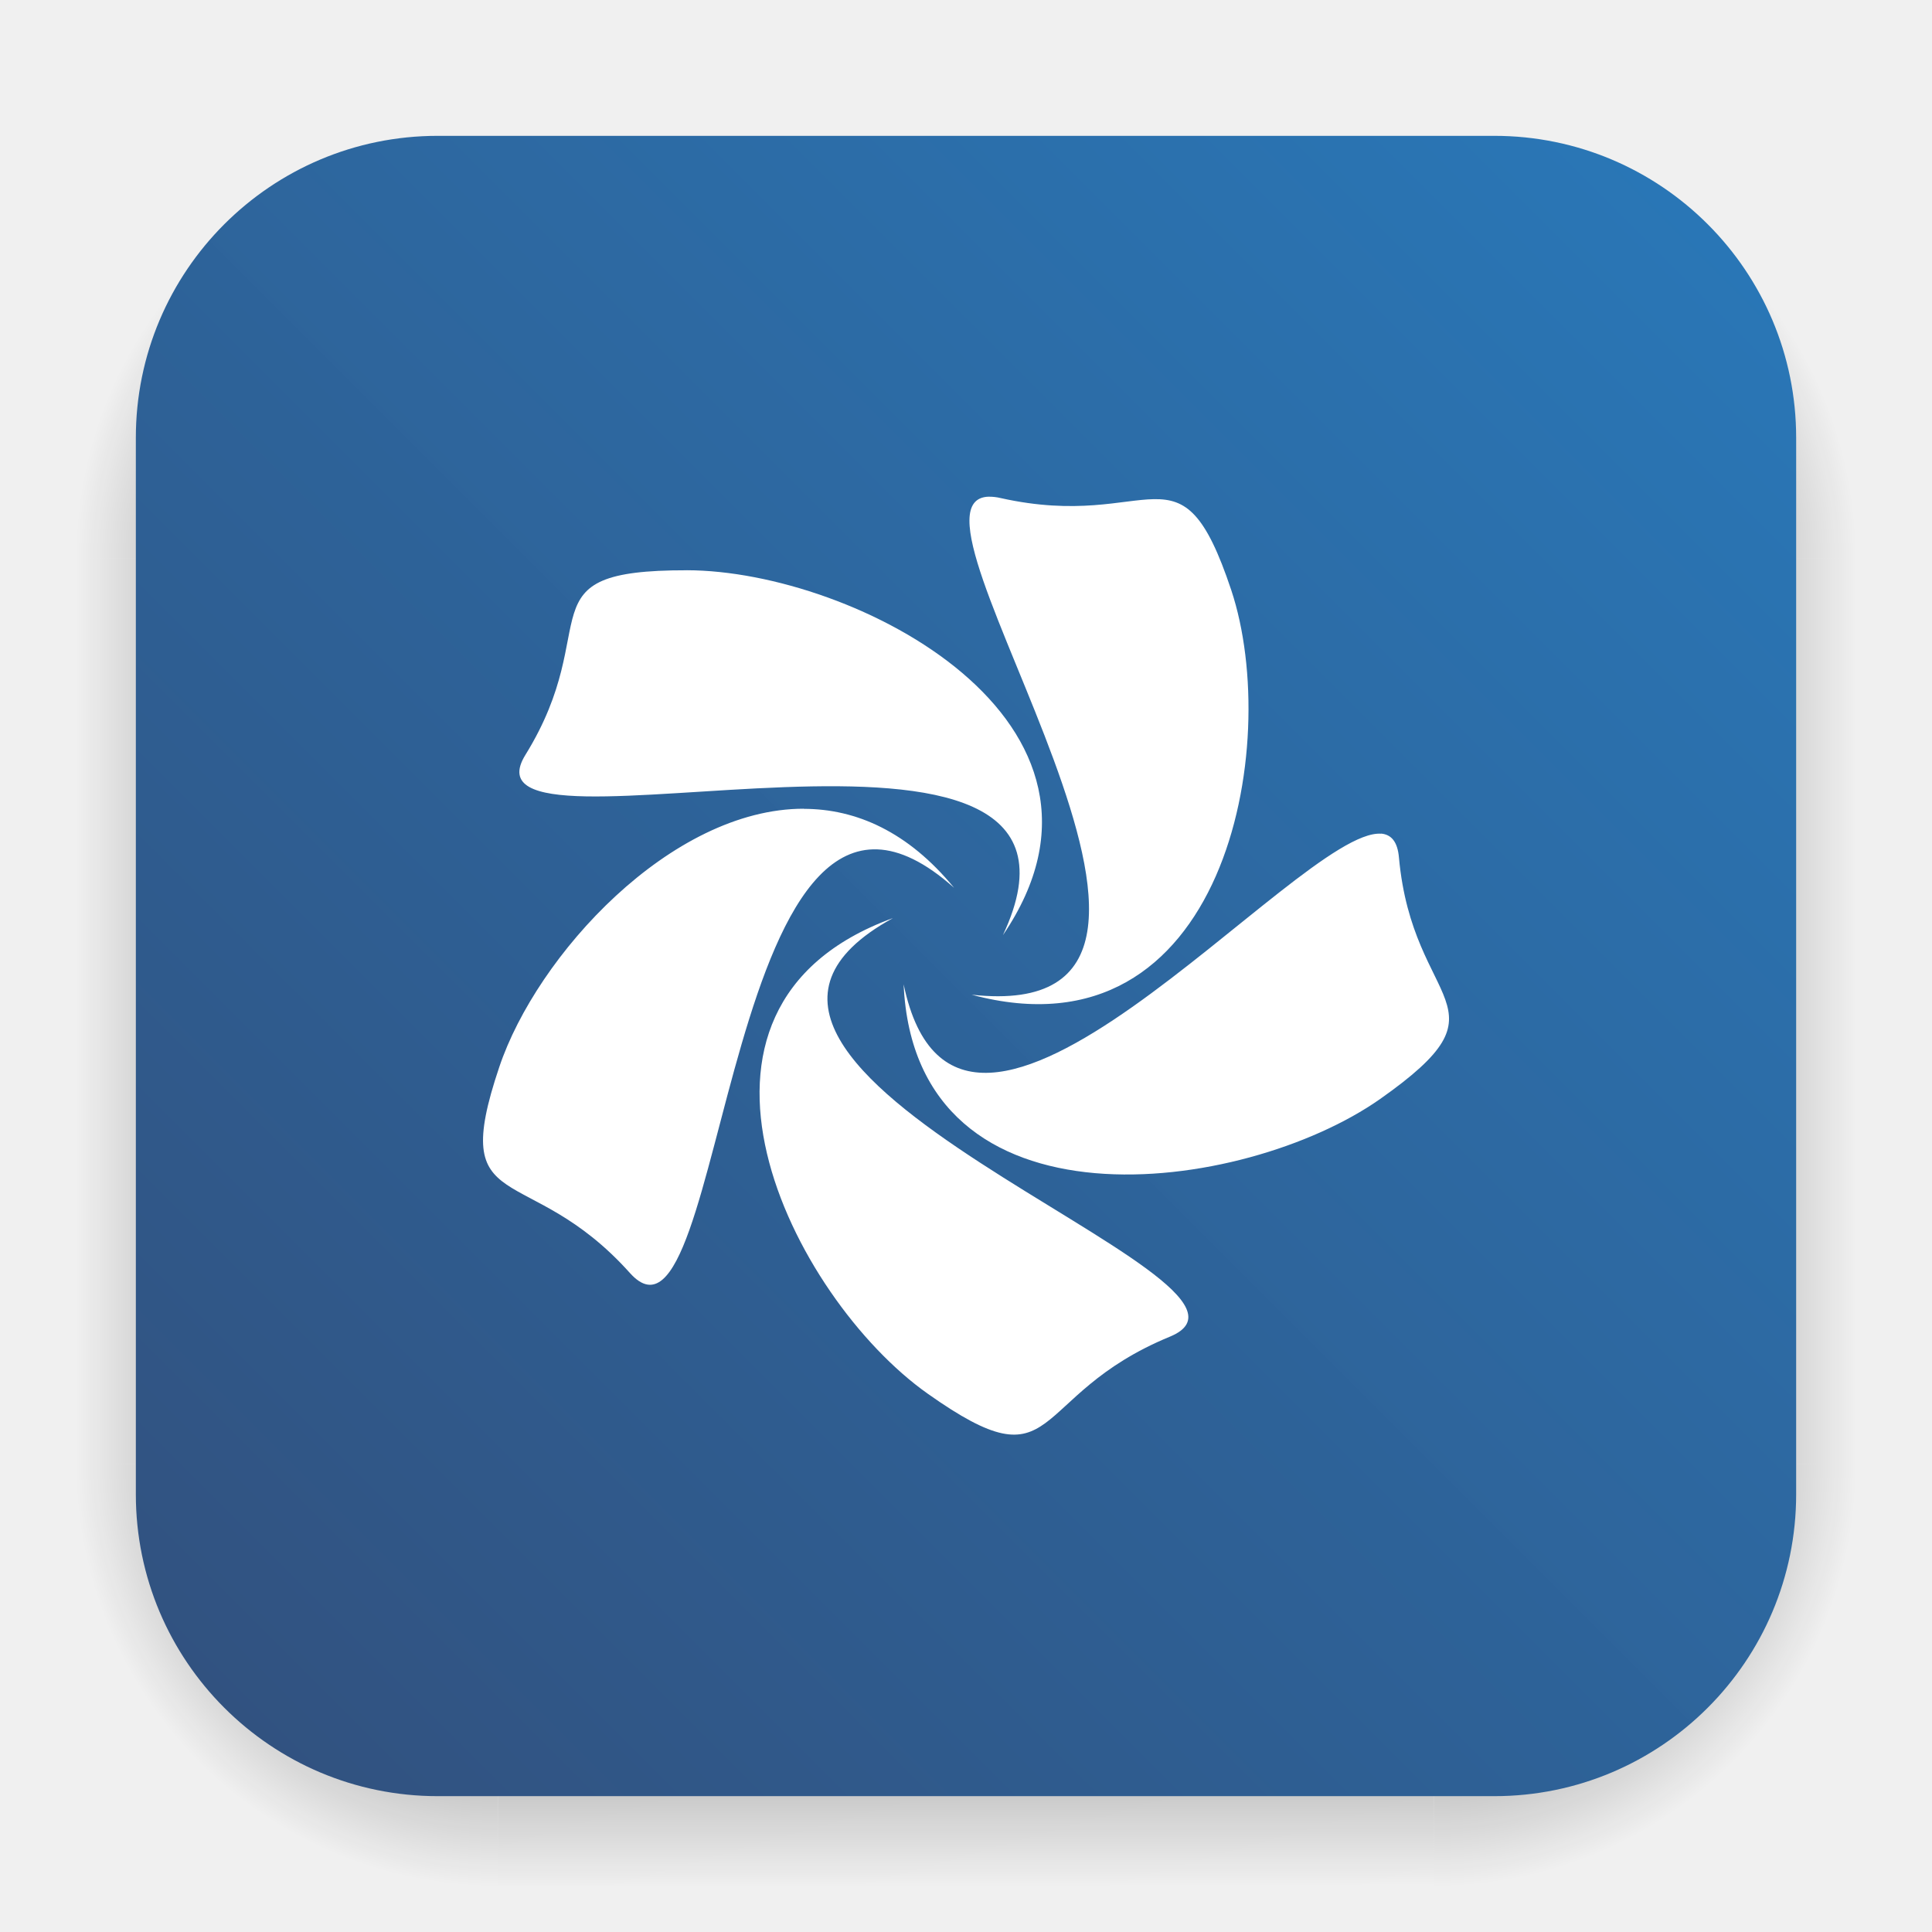
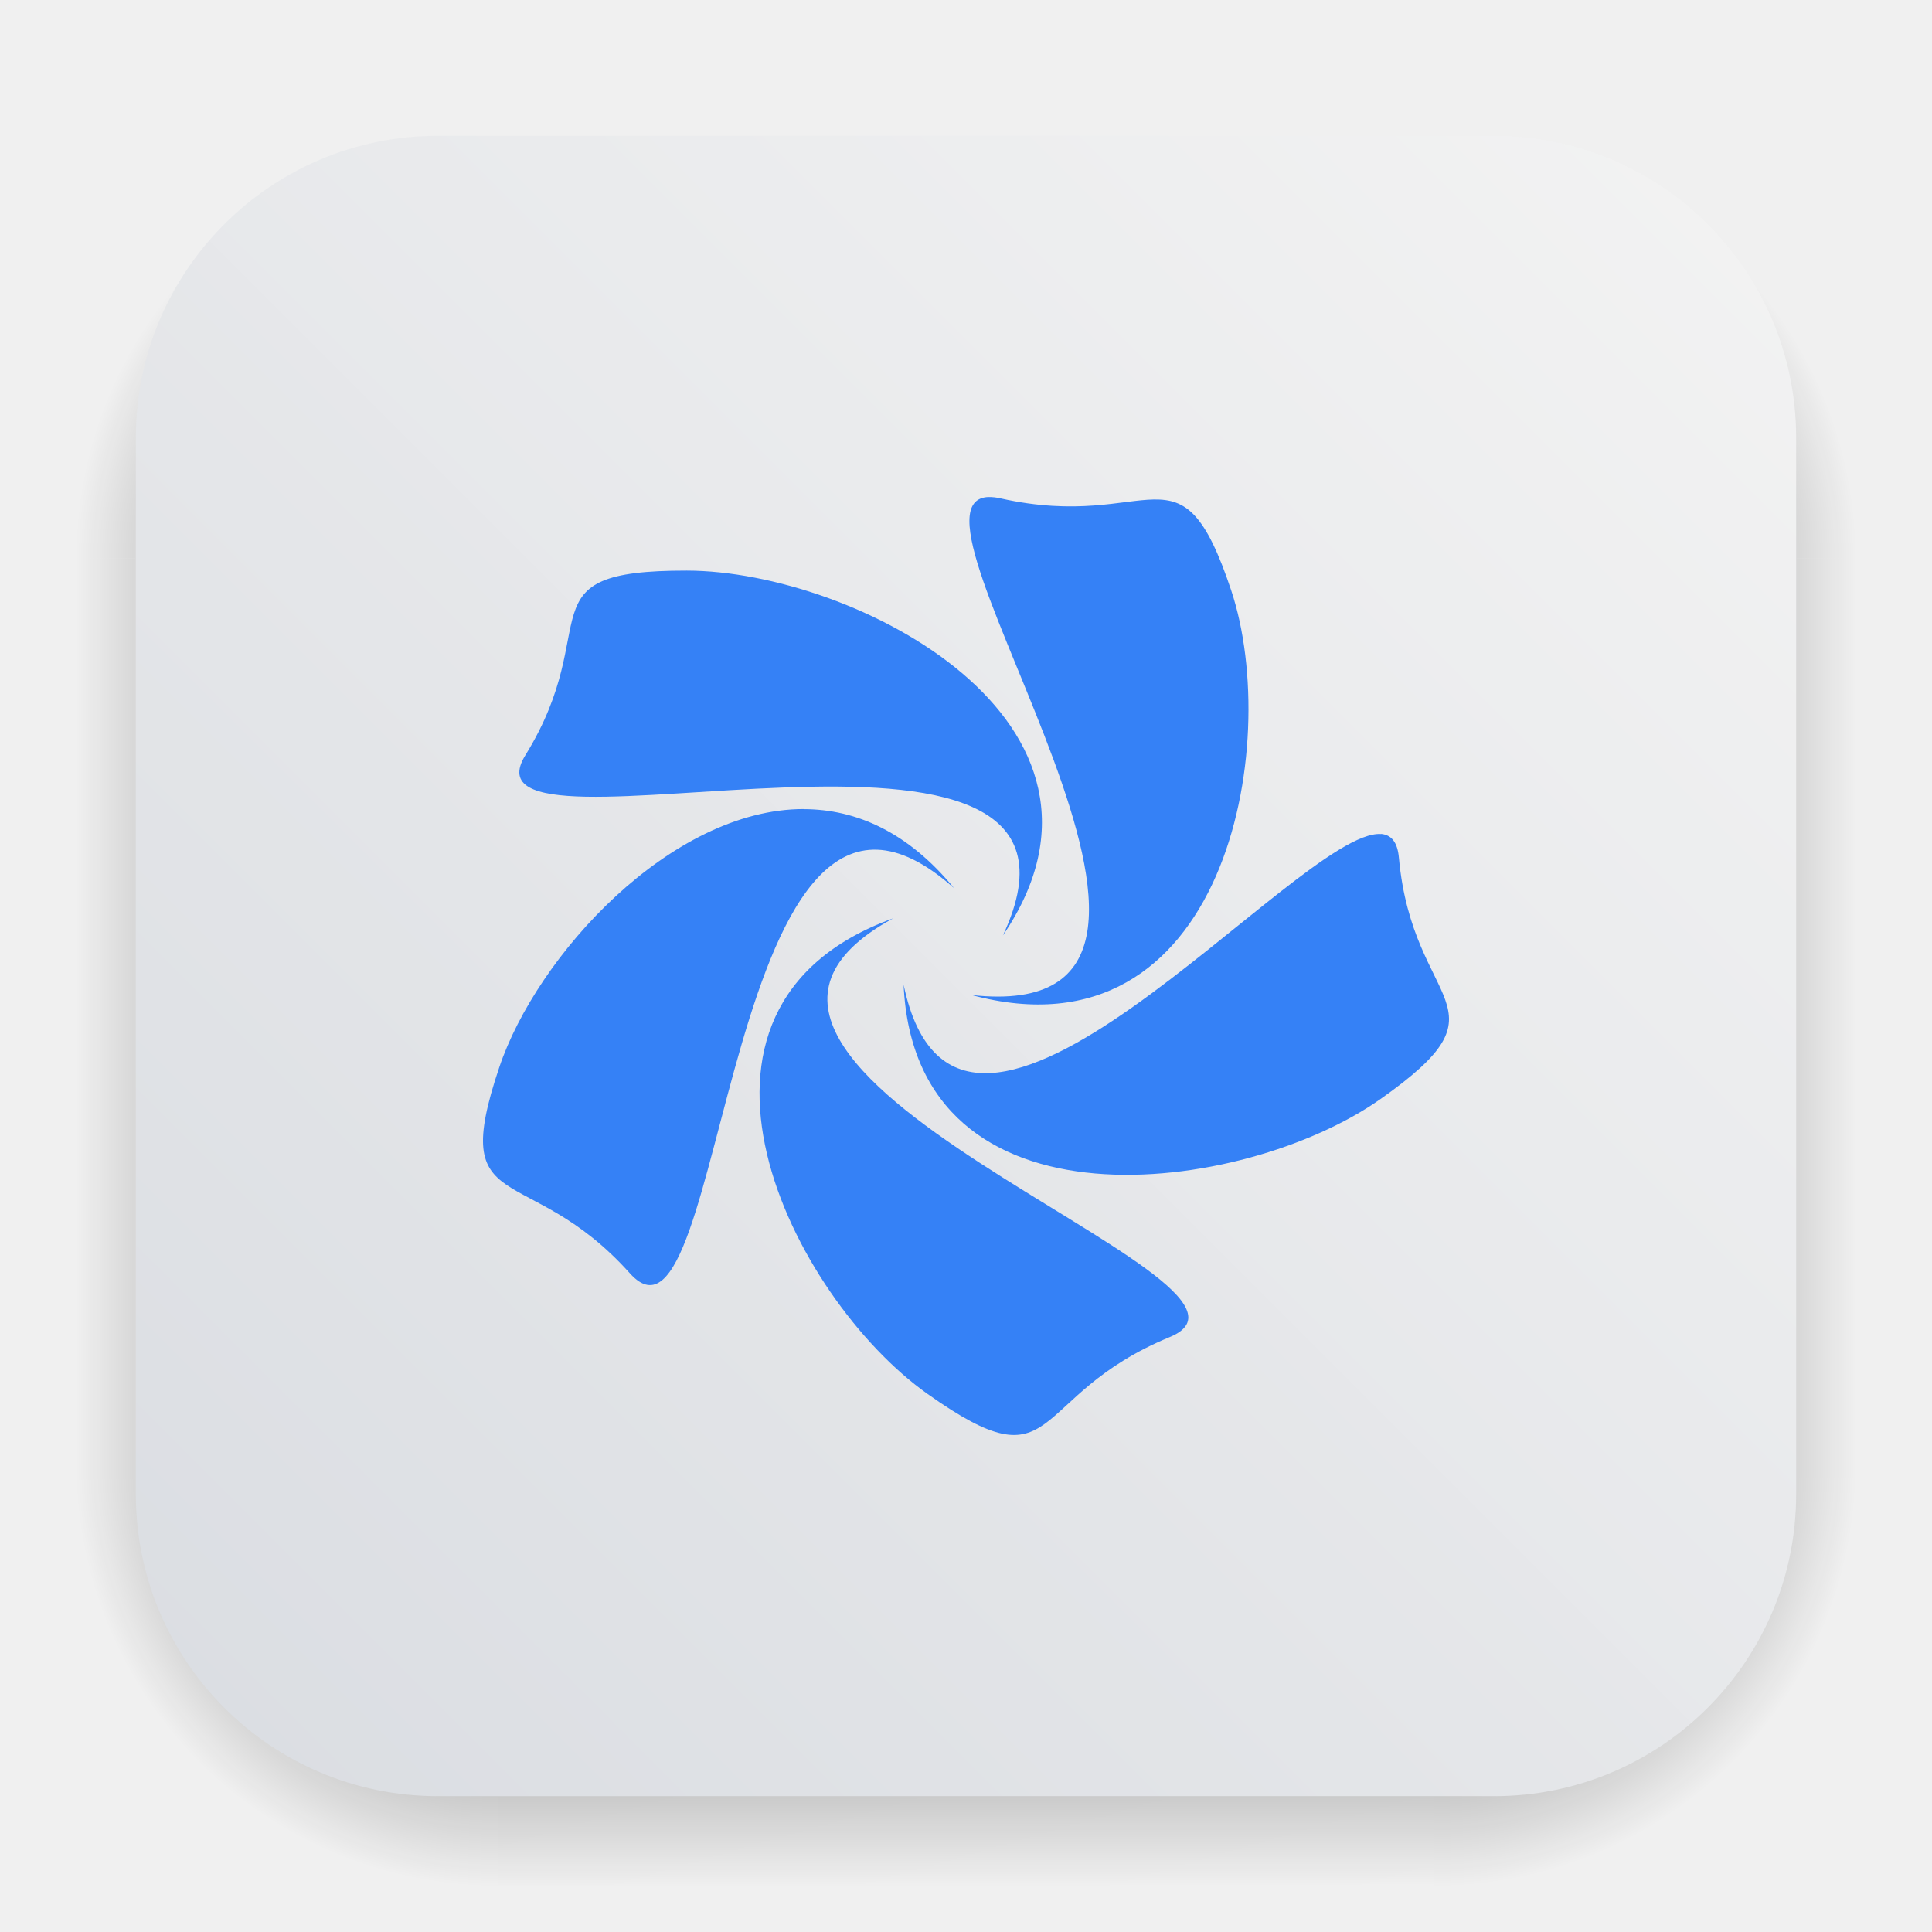
<svg xmlns="http://www.w3.org/2000/svg" width="64" height="64" viewBox="0 0 64 64" version="1.1" id="svg1">
  <defs id="defs1">
    <linearGradient id="linearGradient1053-6" x1="-127" x2="-72" y1="60" y2="5" gradientTransform="matrix(1.000007,0,0,1.000007,131.5018,-0.5106243)" gradientUnits="userSpaceOnUse">
-       <stop stop-color="#32507d" offset="0" id="stop1" />
-       <stop stop-color="#2878b9" stop-opacity=".996" offset="1" id="stop2" />
+       <stop stop-color="#1d43a4" offset="0" id="stop1" style="stop-color:#dadde2;stop-opacity:1;" />
+       <stop stop-color="#0071b9" stop-opacity=".996" offset="1" id="stop2" style="stop-color:#f3f3f3;stop-opacity:0.996;" />
    </linearGradient>
    <filter id="filter1057-3" x="-0.027" y="-0.027" width="1.054" height="1.054" color-interpolation-filters="sRGB">
      <feGaussianBlur stdDeviation="0.619" id="feGaussianBlur1" />
    </filter>
    <filter id="filter1057-3-3" x="-0.027" y="-0.027" width="1.054" height="1.054" color-interpolation-filters="sRGB">
      <feGaussianBlur stdDeviation="0.619" id="feGaussianBlur1-5" />
    </filter>
    <radialGradient id="gradient_ds_br" cx="0" cy="0" r="1" gradientUnits="userSpaceOnUse" gradientTransform="matrix(13.9984,0.00477622,-0.00477841,14.0048,47.5016,48.4952)">
-       <stop offset="0.65" id="stop1" />
-       <stop offset="1" stop-opacity="0" id="stop2" />
+       <stop offset="0.65" id="stop3" />
+       <stop offset="1" stop-opacity="0" id="stop4" />
    </radialGradient>
    <linearGradient id="gradient_ds_b" x1="30.449" y1="48.5" x2="30.492" y2="62.5" gradientUnits="userSpaceOnUse">
-       <stop offset="0.654" id="stop3" />
-       <stop offset="1" stop-opacity="0" id="stop4" />
+       <stop offset="0.654" id="stop5" />
+       <stop offset="1" stop-opacity="0" id="stop6" />
    </linearGradient>
    <radialGradient id="gradient_ds_bl" cx="0" cy="0" r="1" gradientUnits="userSpaceOnUse" gradientTransform="matrix(0,14,-14,0,16.5,48.5)">
-       <stop offset="0.65" id="stop5" />
-       <stop offset="1" stop-opacity="0" id="stop6" />
+       <stop offset="0.65" id="stop7" />
+       <stop offset="1" stop-opacity="0" id="stop8" />
    </radialGradient>
    <linearGradient id="gradient_ds_r" x1="47.5" y1="33.5" x2="61.5" y2="33.501" gradientUnits="userSpaceOnUse">
-       <stop offset="0.649" id="stop7" />
-       <stop offset="1" stop-opacity="0" id="stop8" />
-     </linearGradient>
-     <linearGradient id="gradient_ds_l" x1="16.5" y1="33.895" x2="2.5" y2="33.895" gradientUnits="userSpaceOnUse">
      <stop offset="0.649" id="stop9" />
      <stop offset="1" stop-opacity="0" id="stop10" />
    </linearGradient>
+     <linearGradient id="gradient_ds_l" x1="16.5" y1="33.895" x2="2.5" y2="33.895" gradientUnits="userSpaceOnUse">
+       <stop offset="0.649" id="stop11" />
+       <stop offset="1" stop-opacity="0" id="stop12" />
+     </linearGradient>
    <radialGradient id="gradient_ds_tr" cx="0" cy="0" r="1" gradientTransform="matrix(0.00843236,-14,14.0084,0.0189842,47.4916,18.5)" gradientUnits="userSpaceOnUse">
-       <stop offset="0.65" id="stop11" />
-       <stop offset="1" stop-opacity="0" id="stop12" />
+       <stop offset="0.65" id="stop13" />
+       <stop offset="1" stop-opacity="0" id="stop14" />
    </radialGradient>
    <linearGradient id="gradient_ds_t" x1="29.98" y1="18.5" x2="29.916" y2="4.5" gradientUnits="userSpaceOnUse">
-       <stop offset="0.649" id="stop13" />
-       <stop offset="1" stop-opacity="0" id="stop14" />
+       <stop offset="0.649" id="stop15" />
+       <stop offset="1" stop-opacity="0" id="stop16" />
    </linearGradient>
    <radialGradient id="gradient_ds_tl" cx="0" cy="0" r="1" gradientTransform="matrix(-0.00843236,-14,-14.0084,0.0189842,16.5084,18.5)" gradientUnits="userSpaceOnUse">
-       <stop offset="0.65" id="stop15" />
-       <stop offset="1" stop-opacity="0" id="stop16" />
+       <stop offset="0.65" id="stop17" />
+       <stop offset="1" stop-opacity="0" id="stop18" />
    </radialGradient>
  </defs>
  <g id="ds" opacity="0.25">
    <path id="ds-br" d="m 47.5,48.5 h 14 v 14 h -14 z" fill="url(#gradient_ds_br)" style="fill:url(#gradient_ds_br)" />
    <path id="ds-b" d="m 16.5,48.5 h 31 v 14 h -31 z" fill="url(#gradient_ds_b)" style="fill:url(#gradient_ds_b)" />
    <path id="ds-bl" d="m 2.5,48.5 h 14 v 14 h -14 z" fill="url(#gradient_ds_bl)" style="fill:url(#gradient_ds_bl)" />
    <path id="ds-r" d="m 47.5,18.5 h 14 v 30 h -14 z" fill="url(#gradient_ds_r)" style="fill:url(#gradient_ds_r)" />
    <path id="ds-l" d="m 2.5,18.5 h 14 v 30 h -14 z" fill="url(#gradient_ds_l)" style="fill:url(#gradient_ds_l)" />
    <path id="ds-tr" d="m 47.5,4.5 h 14 v 14 h -14 z" fill="url(#gradient_ds_tr)" style="fill:url(#gradient_ds_tr)" />
    <path id="ds-t" d="m 16.5,4.5 h 31 v 14 h -31 z" fill="url(#gradient_ds_t)" style="fill:url(#gradient_ds_t)" />
    <path id="ds-tl" d="m 16.5,4.5 h -14 v 14 h 14 z" fill="url(#gradient_ds_tl)" style="fill:url(#gradient_ds_tl)" />
  </g>
  <rect x="4.5" y="4.5" width="55" height="55" fill="url(#linearGradient1053-6)" stroke-linecap="round" stroke-width="2.744" id="bg" style="fill:url(#linearGradient1053-6)" rx="10" />
  <g id="art">
-     <path fill="#ffffff" fill-rule="evenodd" d="m 32.75,16.453 c -3.568,0.113 9.498,17.613 -0.563,16.498 8.391,2.256 10.311,-8.262 8.599,-13.406 -1.701,-5.095 -2.581,-1.916 -7.639,-3.046 a 1.591,1.591 0 0 0 -0.397,-0.045 z m -10.001,2.438 c -5.514,-0.008 -2.672,1.792 -5.344,6.115 -2.551,4.127 20.157,-3.266 15.818,5.972 C 38.023,23.925 28.321,18.898 22.753,18.89 Z m 3.882,7.899 c -4.411,-0.004 -8.852,4.861 -10.092,8.557 -1.716,5.091 0.926,3.024 4.331,6.826 3.254,3.628 3.031,-19.624 10.734,-12.764 -1.523,-1.86 -3.247,-2.612 -4.974,-2.615 z m 19.121,0.828 c -2.74,-0.208 -13.966,13.848 -15.818,4.989 0.378,8.444 11.275,6.97 15.784,3.799 4.467,-3.145 1.081,-2.975 0.624,-7.998 -0.045,-0.525 -0.253,-0.763 -0.59,-0.794 z m -16.177,2.797 c -8.156,2.967 -3.345,12.571 1.157,15.753 4.46,3.156 3.25,0.076 8.024,-1.89 4.562,-1.886 -18.282,-8.867 -9.184,-13.86 z" id="path1" style="stroke-width:3.78" />
+     <path fill="#ffffff" fill-rule="evenodd" d="m 32.749,16.464 c -3.568,0.113 9.498,17.613 -0.563,16.498 8.391,2.256 10.311,-8.262 8.599,-13.406 -1.701,-5.095 -2.581,-1.916 -7.639,-3.046 a 1.591,1.591 0 0 0 -0.397,-0.045 z m -10.001,2.438 c -5.515,-0.008 -2.672,1.792 -5.344,6.115 -2.551,4.127 20.157,-3.266 15.818,5.972 4.8,-7.053 -4.902,-12.08 -10.47,-12.087 z m 3.882,7.899 c -4.411,-0.004 -8.852,4.861 -10.092,8.557 -1.716,5.091 0.926,3.024 4.331,6.826 3.254,3.628 3.031,-19.624 10.734,-12.764 -1.523,-1.86 -3.247,-2.612 -4.974,-2.616 z m 19.121,0.828 c -2.74,-0.208 -13.966,13.849 -15.818,4.989 0.378,8.444 11.275,6.97 15.784,3.799 4.468,-3.145 1.081,-2.975 0.624,-7.998 -0.045,-0.525 -0.253,-0.763 -0.59,-0.794 z m -16.177,2.797 c -8.156,2.967 -3.345,12.571 1.157,15.754 4.46,3.156 3.25,0.076 8.024,-1.89 4.562,-1.886 -18.282,-8.867 -9.185,-13.86 z" id="path1" style="fill:#3581f6;fill-opacity:1;stroke-width:3.78" />
  </g>
</svg>
